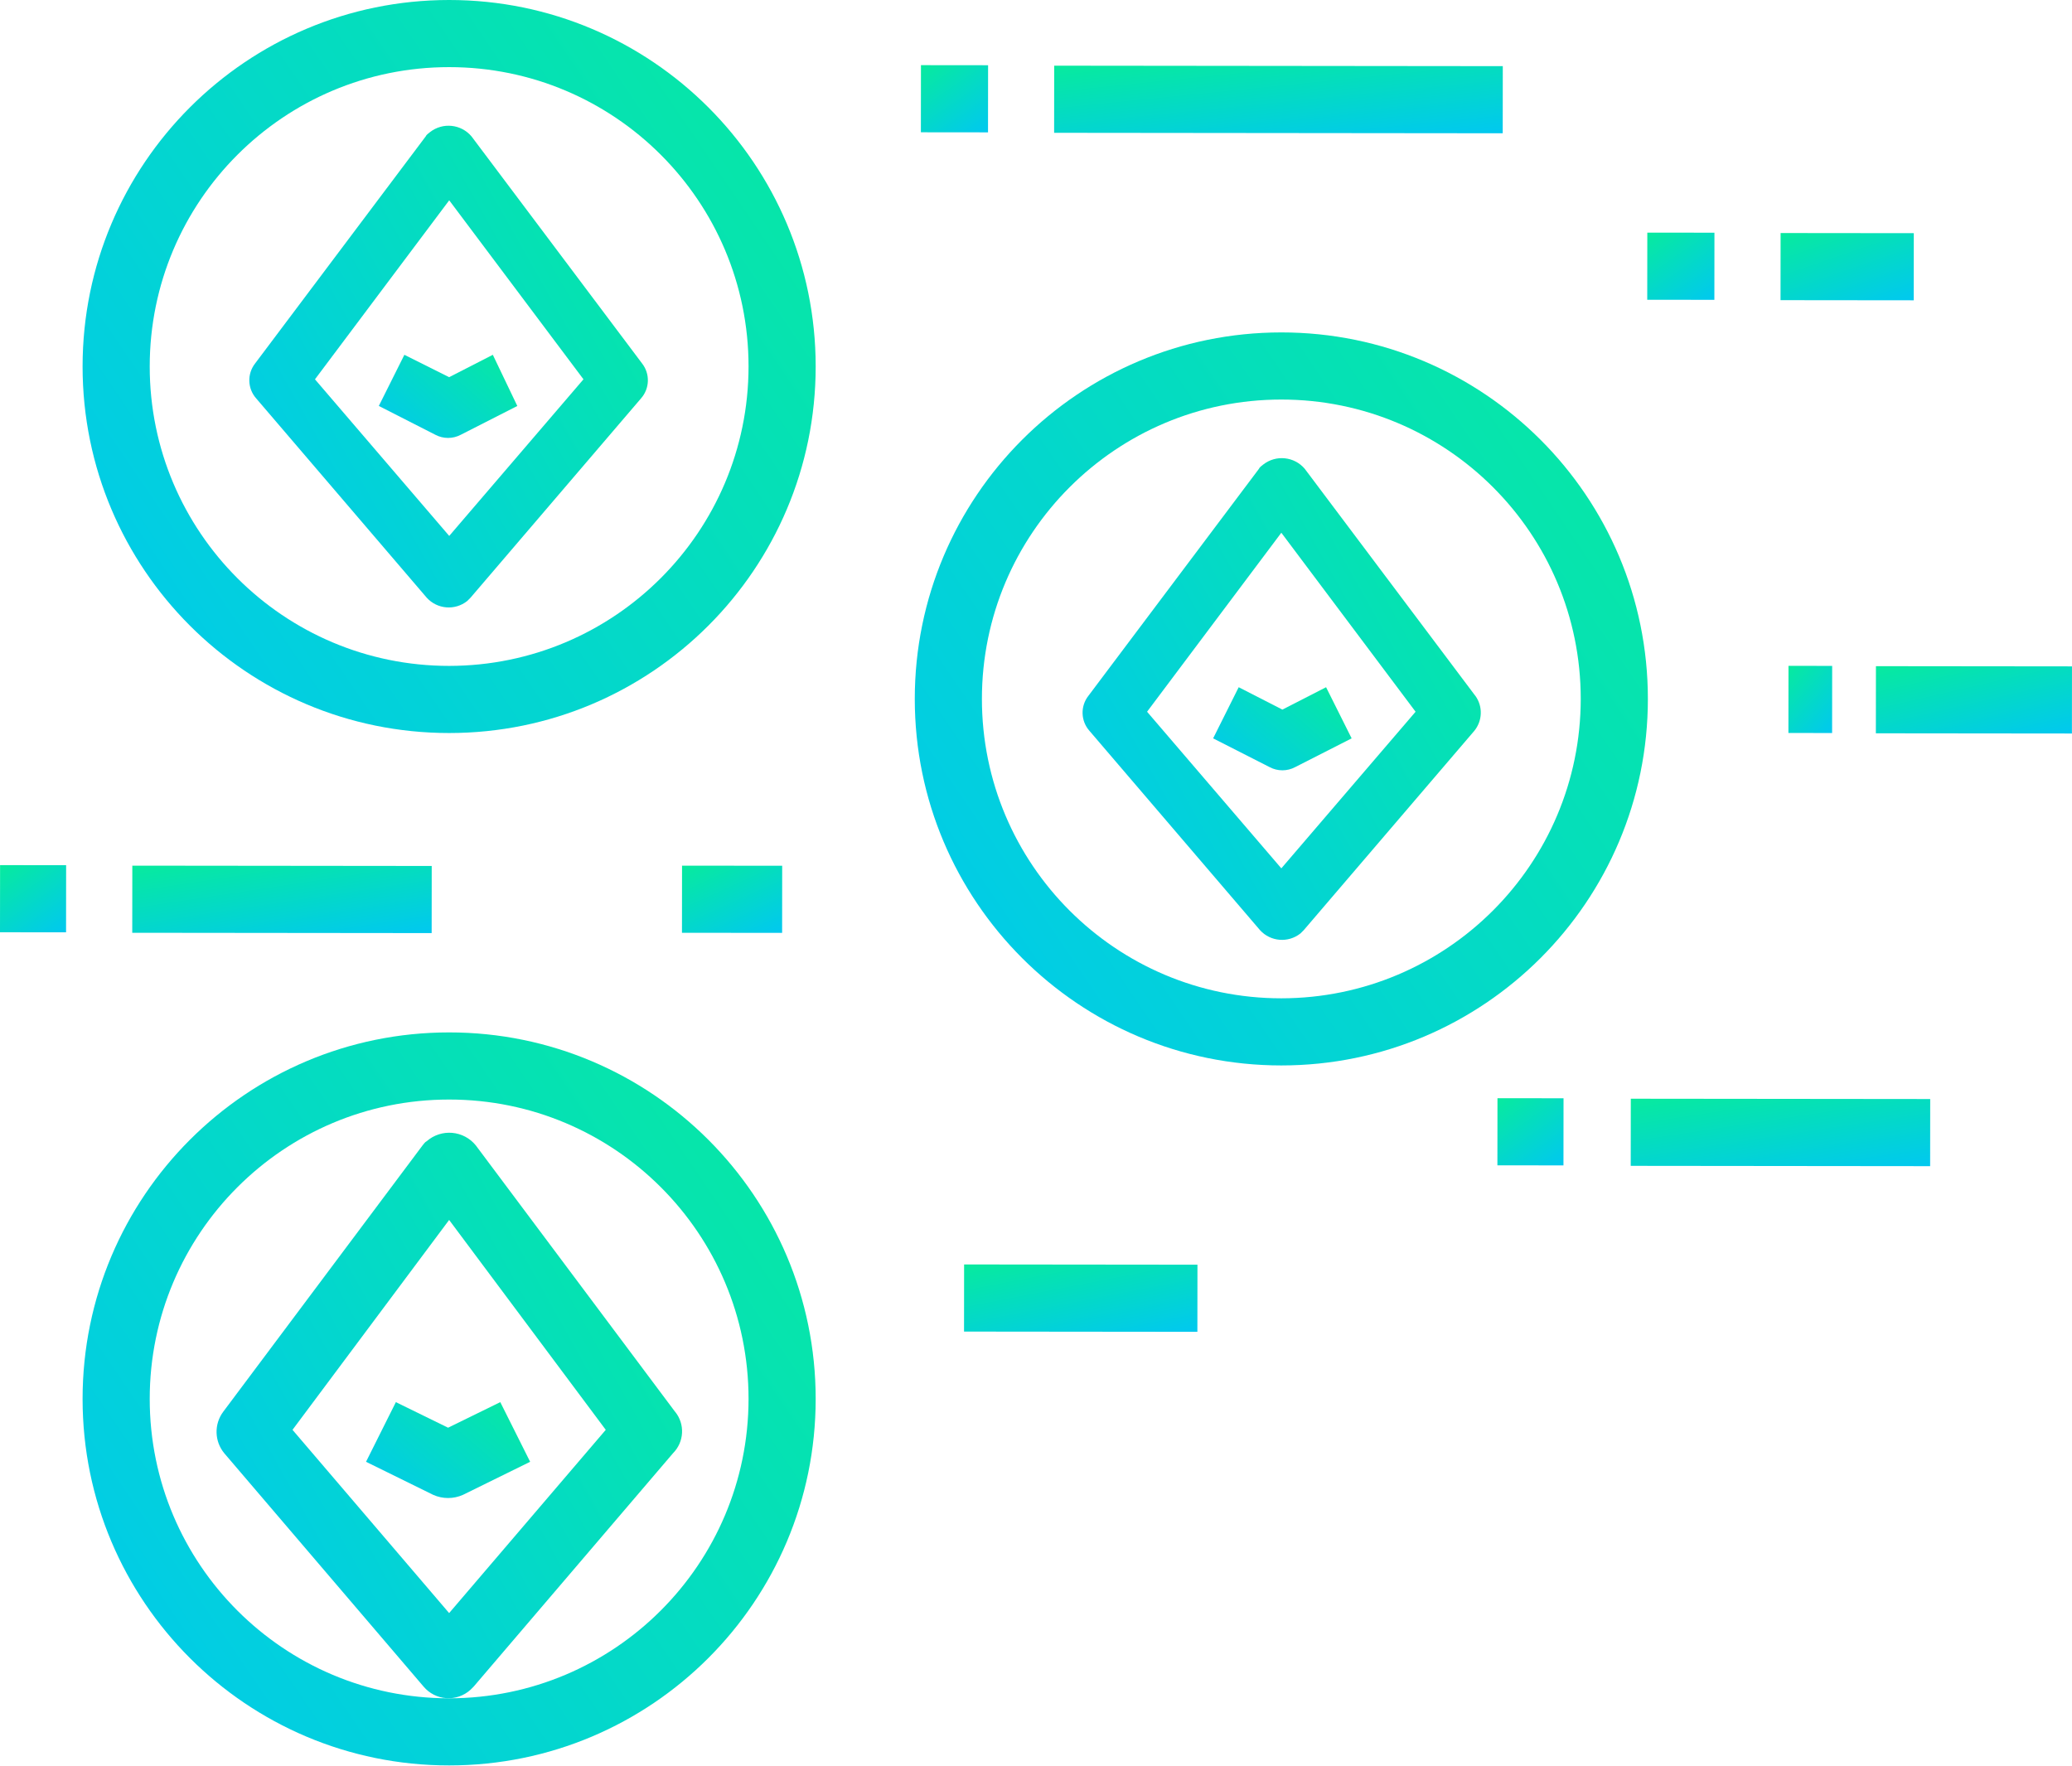
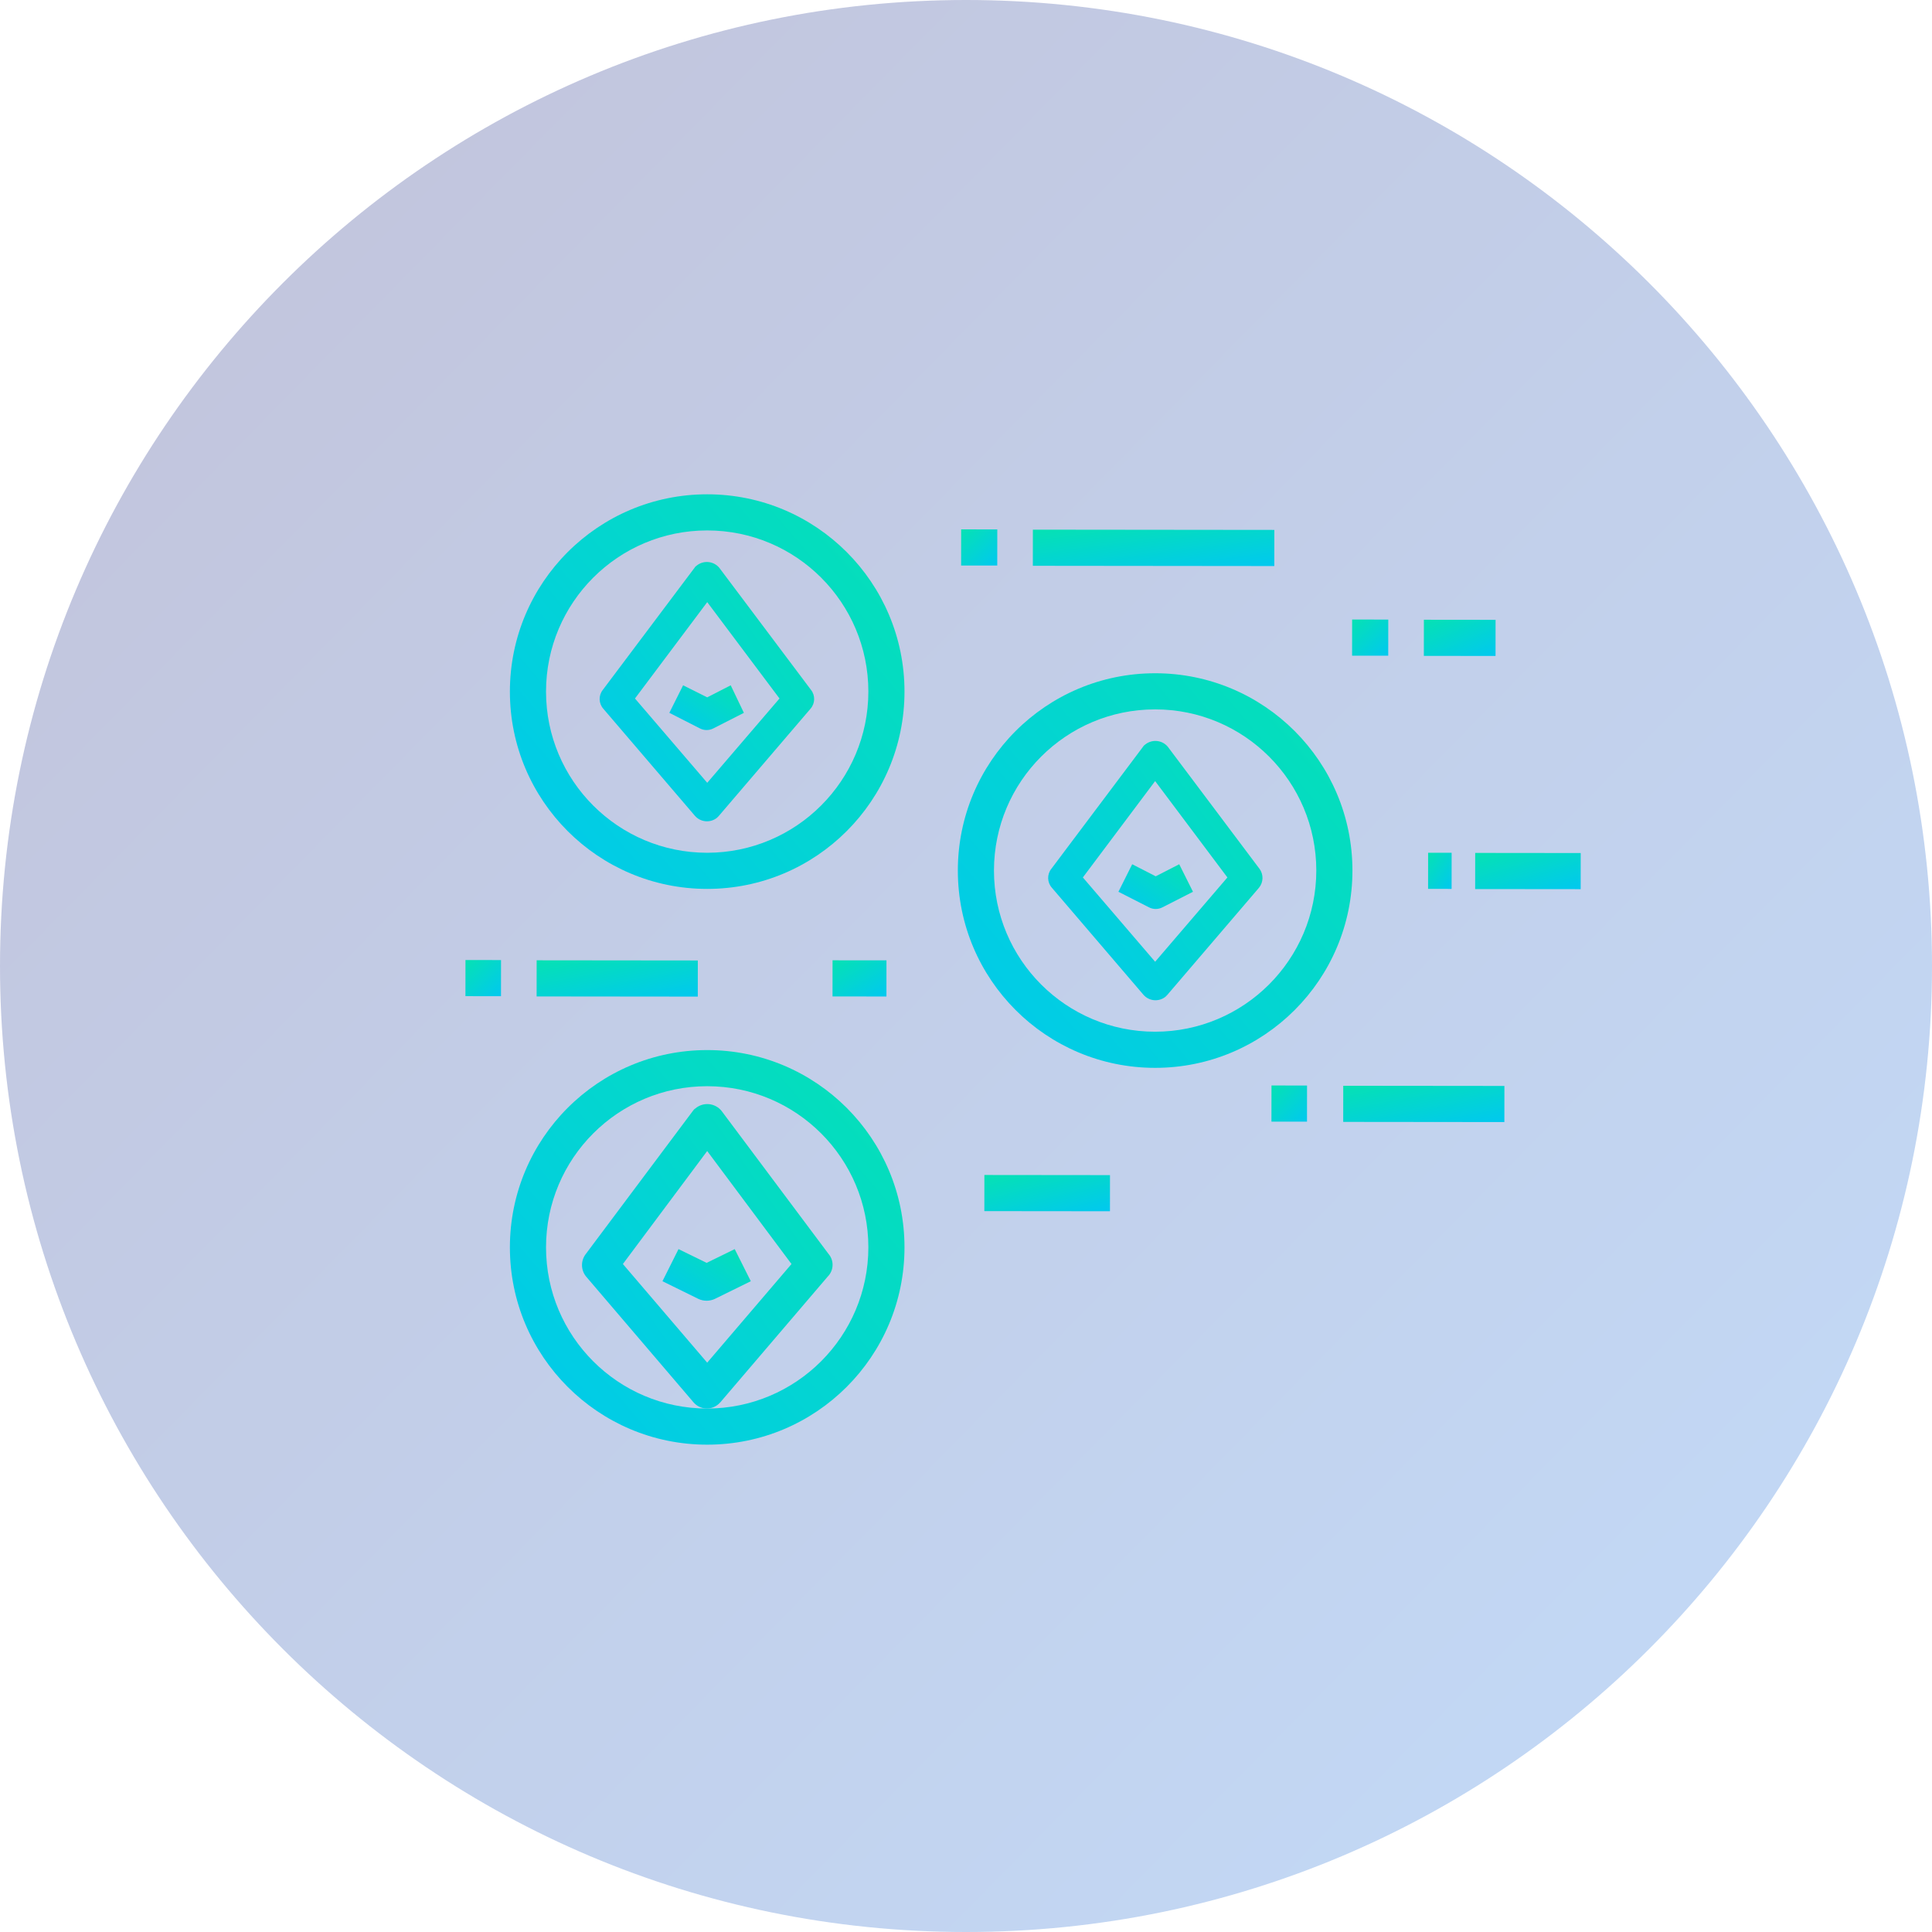
- <svg xmlns="http://www.w3.org/2000/svg" viewBox="0 0 127 108.221">
+ <svg xmlns="http://www.w3.org/2000/svg" viewBox="0 0 220 220">
  <defs>
    <style>
      .cls-1 {
+         opacity: 0.305;
        fill: url(#linear-gradient);
      }
+ 
+       .cls-2 {
+         fill: url(#linear-gradient-2);
+       }
    </style>
-     <linearGradient id="linear-gradient" x1="0.161" y1="1.384" x2="1.895" y2="0.203" gradientUnits="objectBoundingBox">
+     <linearGradient id="linear-gradient" x1="1.265" y1="1.105" x2="0.084" y2="-0.056" gradientUnits="objectBoundingBox">
+       <stop offset="0" stop-color="#3499ff" />
+       <stop offset="1" stop-color="#3a3985" />
+     </linearGradient>
+     <linearGradient id="linear-gradient-2" x1="0.161" y1="1.384" x2="2.362" y2="-0.501" gradientUnits="objectBoundingBox">
      <stop offset="0" stop-color="#00c6f5" />
      <stop offset="1" stop-color="#0afa79" />
    </linearGradient>
  </defs>
-   <g id="block-icon-2" transform="translate(-112 -5410)">
+   <g id="block-icon-2" transform="translate(-59 -5353.713)">
+     <circle id="Ellipse_454" data-name="Ellipse 454" class="cls-1" cx="110" cy="110" r="110" transform="translate(59 5353.713)" />
    <g id="Group_338" data-name="Group 338" transform="translate(112 5410)">
-       <path id="Path_393" data-name="Path 393" class="cls-1" d="M30.267,0A22.467,22.467,0,1,0,52.734,22.467,22.466,22.466,0,0,0,30.267,0Zm0,40.819A18.352,18.352,0,1,1,48.619,22.467,18.368,18.368,0,0,1,30.267,40.819Zm0,0" transform="translate(-2.738)" />
-       <path id="Path_394" data-name="Path 394" class="cls-1" d="M30.267,96.9a22.467,22.467,0,1,0,22.467,22.467A22.466,22.466,0,0,0,30.267,96.9Zm0,40.819a18.352,18.352,0,1,1,18.352-18.352,18.369,18.369,0,0,1-18.352,18.352Zm0,0" transform="translate(-2.738 -33.614)" />
+       <path id="Path_393" data-name="Path 393" class="cls-2" d="M30.267,0A22.467,22.467,0,1,0,52.734,22.467,22.466,22.466,0,0,0,30.267,0Zm0,40.819A18.352,18.352,0,1,1,48.619,22.467,18.368,18.368,0,0,1,30.267,40.819Zm0,0" transform="translate(-2.738)" />
+       <path id="Path_394" data-name="Path 394" class="cls-2" d="M30.267,96.9a22.467,22.467,0,1,0,22.467,22.467A22.466,22.466,0,0,0,30.267,96.9Zm0,40.819a18.352,18.352,0,1,1,18.352-18.352,18.369,18.369,0,0,1-18.352,18.352Zm0,0" transform="translate(-2.738 -33.614)" />
      <g id="Group_335" data-name="Group 335" transform="translate(13.274 69.434)">
-         <path id="Path_395" data-name="Path 395" class="cls-1" d="M48.474,123.416,36.261,107.088a2.094,2.094,0,0,0-3-.261c-.131.065-.2.2-.261.261L20.782,123.416a2.059,2.059,0,0,0,.065,2.547l12.213,14.3a2,2,0,0,0,2.874.2l.2-.2,12.213-14.3a1.9,1.9,0,0,0,.131-2.547ZM34.628,135.759l-9.6-11.233,9.6-12.866,9.6,12.866Zm0,0" transform="translate(-20.373 -106.312)" />
-         <path id="Path_396" data-name="Path 396" class="cls-1" d="M42.629,131.6l-3.2,1.567-3.2-1.567L34.4,135.257l4.115,2.025a2.231,2.231,0,0,0,1.829,0l4.115-2.025Zm0,0" transform="translate(-25.239 -115.084)" />
+         <path id="Path_395" data-name="Path 395" class="cls-2" d="M48.474,123.416,36.261,107.088a2.094,2.094,0,0,0-3-.261c-.131.065-.2.2-.261.261L20.782,123.416a2.059,2.059,0,0,0,.065,2.547l12.213,14.3a2,2,0,0,0,2.874.2l.2-.2,12.213-14.3a1.9,1.9,0,0,0,.131-2.547ZM34.628,135.759l-9.6-11.233,9.6-12.866,9.6,12.866Zm0,0" transform="translate(-20.373 -106.312)" />
+         <path id="Path_396" data-name="Path 396" class="cls-2" d="M42.629,131.6l-3.2,1.567-3.2-1.567L34.4,135.257l4.115,2.025a2.231,2.231,0,0,0,1.829,0l4.115-2.025Zm0,0" transform="translate(-25.239 -115.084)" />
      </g>
      <g id="Group_336" data-name="Group 336" transform="translate(66.355 28.085)">
-         <path id="Path_397" data-name="Path 397" class="cls-1" d="M125.716,57.565l-10.45-13.911a1.845,1.845,0,0,0-2.547-.261c-.065.065-.2.131-.261.261l-10.45,13.911a1.677,1.677,0,0,0,.065,2.155l10.45,12.213a1.82,1.82,0,0,0,2.482.2l.2-.2,10.45-12.213a1.763,1.763,0,0,0,.065-2.155ZM113.83,68.145l-8.229-9.6,8.229-10.972,8.229,10.972Zm0,0" transform="translate(-101.648 -43.001)" />
-         <path id="Path_398" data-name="Path 398" class="cls-1" d="M120.823,64.5l-2.678,1.372L115.467,64.5,113.9,67.635l3.462,1.763a1.665,1.665,0,0,0,1.567,0l3.461-1.763Zm0,0" transform="translate(-105.898 -50.459)" />
+         <path id="Path_397" data-name="Path 397" class="cls-2" d="M125.716,57.565l-10.45-13.911a1.845,1.845,0,0,0-2.547-.261c-.065.065-.2.131-.261.261l-10.45,13.911a1.677,1.677,0,0,0,.065,2.155l10.45,12.213a1.82,1.82,0,0,0,2.482.2l.2-.2,10.45-12.213a1.763,1.763,0,0,0,.065-2.155ZM113.83,68.145l-8.229-9.6,8.229-10.972,8.229,10.972Zm0,0" transform="translate(-101.648 -43.001)" />
+         <path id="Path_398" data-name="Path 398" class="cls-2" d="M120.823,64.5l-2.678,1.372L115.467,64.5,113.9,67.635l3.462,1.763a1.665,1.665,0,0,0,1.567,0l3.461-1.763Zm0,0" transform="translate(-105.898 -50.459)" />
      </g>
      <g id="Group_337" data-name="Group 337" transform="translate(15.282 7.708)">
-         <path id="Path_399" data-name="Path 399" class="cls-1" d="M47.516,26.365,37.067,12.454a1.845,1.845,0,0,0-2.547-.261c-.065.065-.2.131-.261.261L23.808,26.365a1.677,1.677,0,0,0,.065,2.155l10.45,12.213a1.82,1.82,0,0,0,2.482.2l.2-.2L47.451,28.52a1.677,1.677,0,0,0,.065-2.155ZM35.7,36.945l-8.229-9.6L35.7,16.372l8.229,10.972Zm0,0" transform="translate(-23.448 -11.801)" />
-         <path id="Path_400" data-name="Path 400" class="cls-1" d="M42.588,33.3l-2.678,1.372L37.167,33.3,35.6,36.435,39.061,38.2a1.665,1.665,0,0,0,1.567,0l3.461-1.763Zm0,0" transform="translate(-27.663 -19.259)" />
+         <path id="Path_399" data-name="Path 399" class="cls-2" d="M47.516,26.365,37.067,12.454a1.845,1.845,0,0,0-2.547-.261c-.065.065-.2.131-.261.261L23.808,26.365a1.677,1.677,0,0,0,.065,2.155l10.45,12.213a1.82,1.82,0,0,0,2.482.2l.2-.2L47.451,28.52a1.677,1.677,0,0,0,.065-2.155ZM35.7,36.945l-8.229-9.6L35.7,16.372l8.229,10.972Zm0,0" transform="translate(-23.448 -11.801)" />
+         <path id="Path_400" data-name="Path 400" class="cls-2" d="M42.588,33.3l-2.678,1.372L37.167,33.3,35.6,36.435,39.061,38.2a1.665,1.665,0,0,0,1.567,0l3.461-1.763Zm0,0" transform="translate(-27.663 -19.259)" />
      </g>
-       <path id="Path_401" data-name="Path 401" class="cls-1" d="M108.367,31.2a22.467,22.467,0,1,0,22.467,22.467A22.466,22.466,0,0,0,108.367,31.2Zm0,40.819a18.352,18.352,0,1,1,18.352-18.352,18.368,18.368,0,0,1-18.352,18.352Zm0,0" transform="translate(-29.83 -10.823)" />
-       <rect id="Rectangle_104" data-name="Rectangle 104" class="cls-1" width="4.115" height="6.139" transform="translate(41.8 57.179) rotate(-89.94)" />
-       <rect id="Rectangle_105" data-name="Rectangle 105" class="cls-1" width="4.115" height="18.352" transform="translate(8.106 57.179) rotate(-89.94)" />
-       <rect id="Rectangle_106" data-name="Rectangle 106" class="cls-1" width="4.115" height="4.115" transform="translate(100.965 18.375) rotate(-89.94)" />
-       <rect id="Rectangle_107" data-name="Rectangle 107" class="cls-1" width="4.115" height="8.164" transform="translate(109.135 18.4) rotate(-89.94)" />
-       <rect id="Rectangle_108" data-name="Rectangle 108" class="cls-1" width="4.115" height="4.049" transform="translate(0 57.147) rotate(-89.94)" />
-       <rect id="Rectangle_109" data-name="Rectangle 109" class="cls-1" width="4.115" height="18.352" transform="translate(99.953 71.466) rotate(-89.94)" />
-       <rect id="Rectangle_110" data-name="Rectangle 110" class="cls-1" width="4.115" height="14.303" transform="translate(59.089 81.625) rotate(-89.94)" />
-       <rect id="Rectangle_111" data-name="Rectangle 111" class="cls-1" width="4.115" height="4.049" transform="translate(91.781 71.434) rotate(-89.94)" />
-       <rect id="Rectangle_112" data-name="Rectangle 112" class="cls-1" width="4.115" height="27.496" transform="translate(64.611 8.141) rotate(-89.94)" />
-       <rect id="Rectangle_113" data-name="Rectangle 113" class="cls-1" width="4.115" height="4.115" transform="translate(56.444 8.109) rotate(-89.94)" />
-       <rect id="Rectangle_114" data-name="Rectangle 114" class="cls-1" width="4.115" height="12.017" transform="translate(114.978 44.951) rotate(-89.94)" />
-       <rect id="Rectangle_115" data-name="Rectangle 115" class="cls-1" width="4.115" height="2.678" transform="translate(109.618 44.931) rotate(-89.94)" />
+       <path id="Path_401" data-name="Path 401" class="cls-2" d="M108.367,31.2a22.467,22.467,0,1,0,22.467,22.467A22.466,22.466,0,0,0,108.367,31.2Zm0,40.819a18.352,18.352,0,1,1,18.352-18.352,18.368,18.368,0,0,1-18.352,18.352Zm0,0" transform="translate(-29.83 -10.823)" />
+       <rect id="Rectangle_104" data-name="Rectangle 104" class="cls-2" width="4.115" height="6.139" transform="translate(41.8 57.179) rotate(-89.94)" />
+       <rect id="Rectangle_105" data-name="Rectangle 105" class="cls-2" width="4.115" height="18.352" transform="translate(8.106 57.179) rotate(-89.94)" />
+       <rect id="Rectangle_106" data-name="Rectangle 106" class="cls-2" width="4.115" height="4.115" transform="translate(100.965 18.375) rotate(-89.94)" />
+       <rect id="Rectangle_107" data-name="Rectangle 107" class="cls-2" width="4.115" height="8.164" transform="translate(109.135 18.4) rotate(-89.94)" />
+       <rect id="Rectangle_108" data-name="Rectangle 108" class="cls-2" width="4.115" height="4.049" transform="translate(0 57.147) rotate(-89.94)" />
+       <rect id="Rectangle_109" data-name="Rectangle 109" class="cls-2" width="4.115" height="18.352" transform="translate(99.953 71.466) rotate(-89.94)" />
+       <rect id="Rectangle_110" data-name="Rectangle 110" class="cls-2" width="4.115" height="14.303" transform="translate(59.089 81.625) rotate(-89.94)" />
+       <rect id="Rectangle_111" data-name="Rectangle 111" class="cls-2" width="4.115" height="4.049" transform="translate(91.781 71.434) rotate(-89.94)" />
+       <rect id="Rectangle_112" data-name="Rectangle 112" class="cls-2" width="4.115" height="27.496" transform="translate(64.611 8.141) rotate(-89.94)" />
+       <rect id="Rectangle_113" data-name="Rectangle 113" class="cls-2" width="4.115" height="4.115" transform="translate(56.444 8.109) rotate(-89.94)" />
+       <rect id="Rectangle_114" data-name="Rectangle 114" class="cls-2" width="4.115" height="12.017" transform="translate(114.978 44.951) rotate(-89.94)" />
+       <rect id="Rectangle_115" data-name="Rectangle 115" class="cls-2" width="4.115" height="2.678" transform="translate(109.618 44.931) rotate(-89.94)" />
    </g>
  </g>
</svg>
